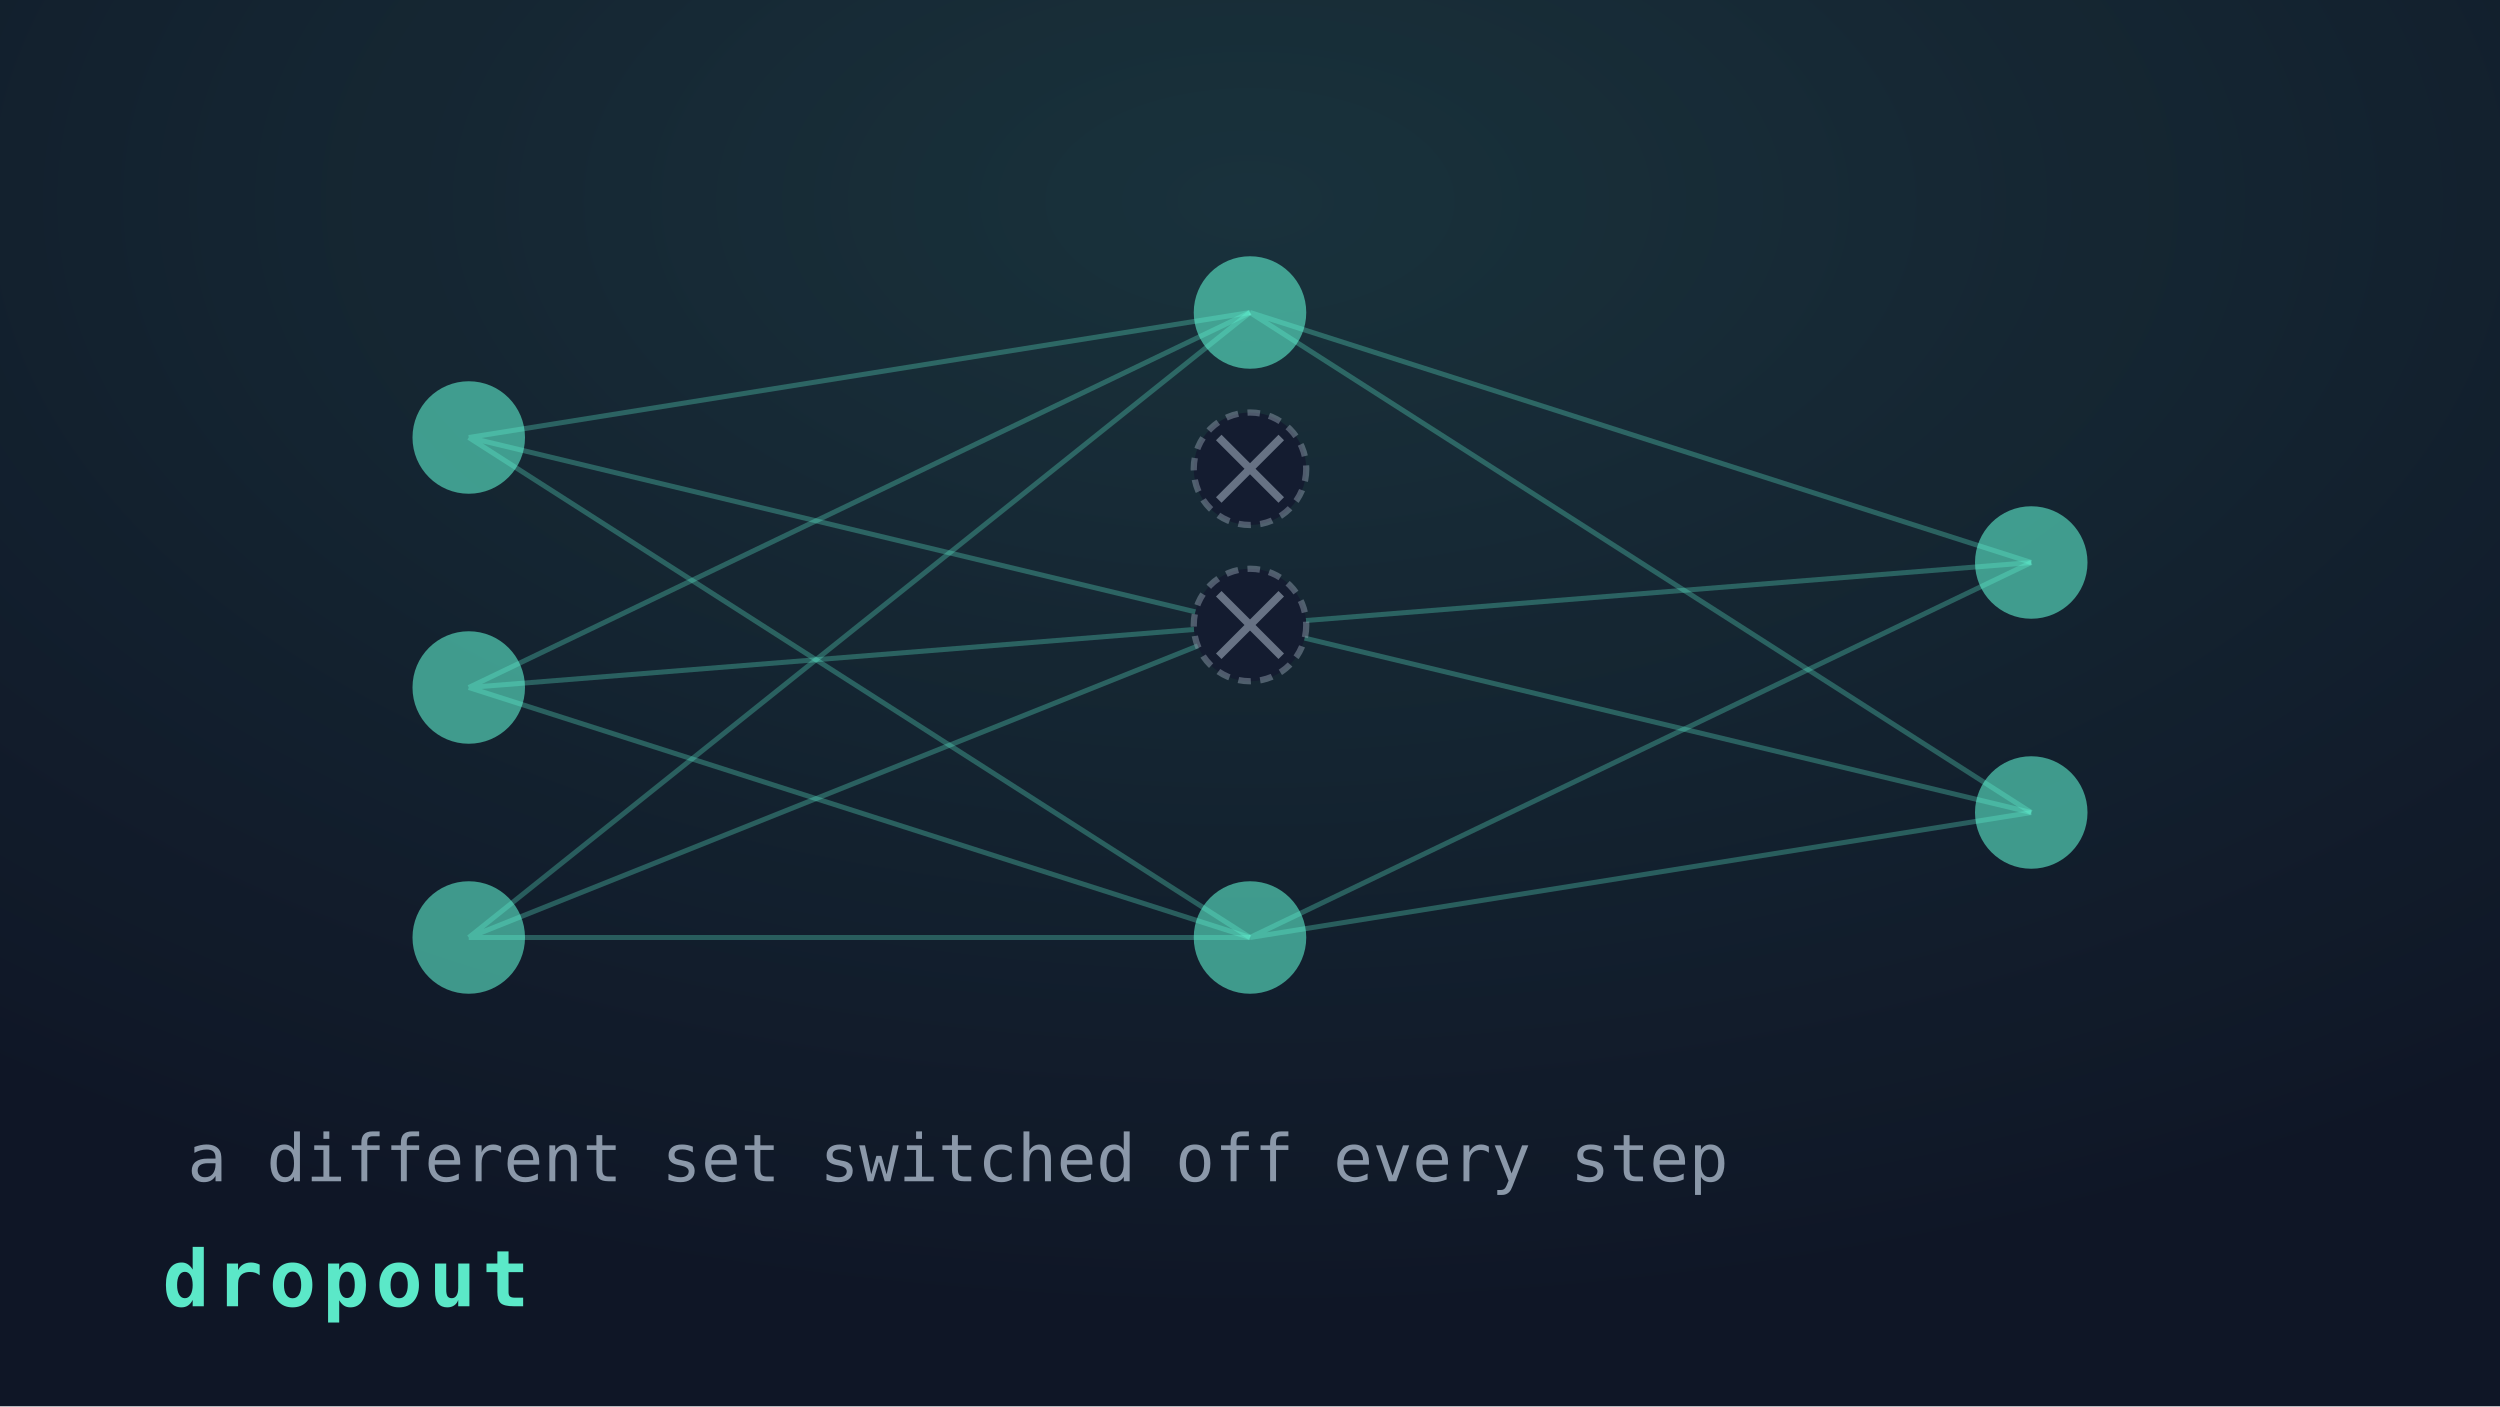
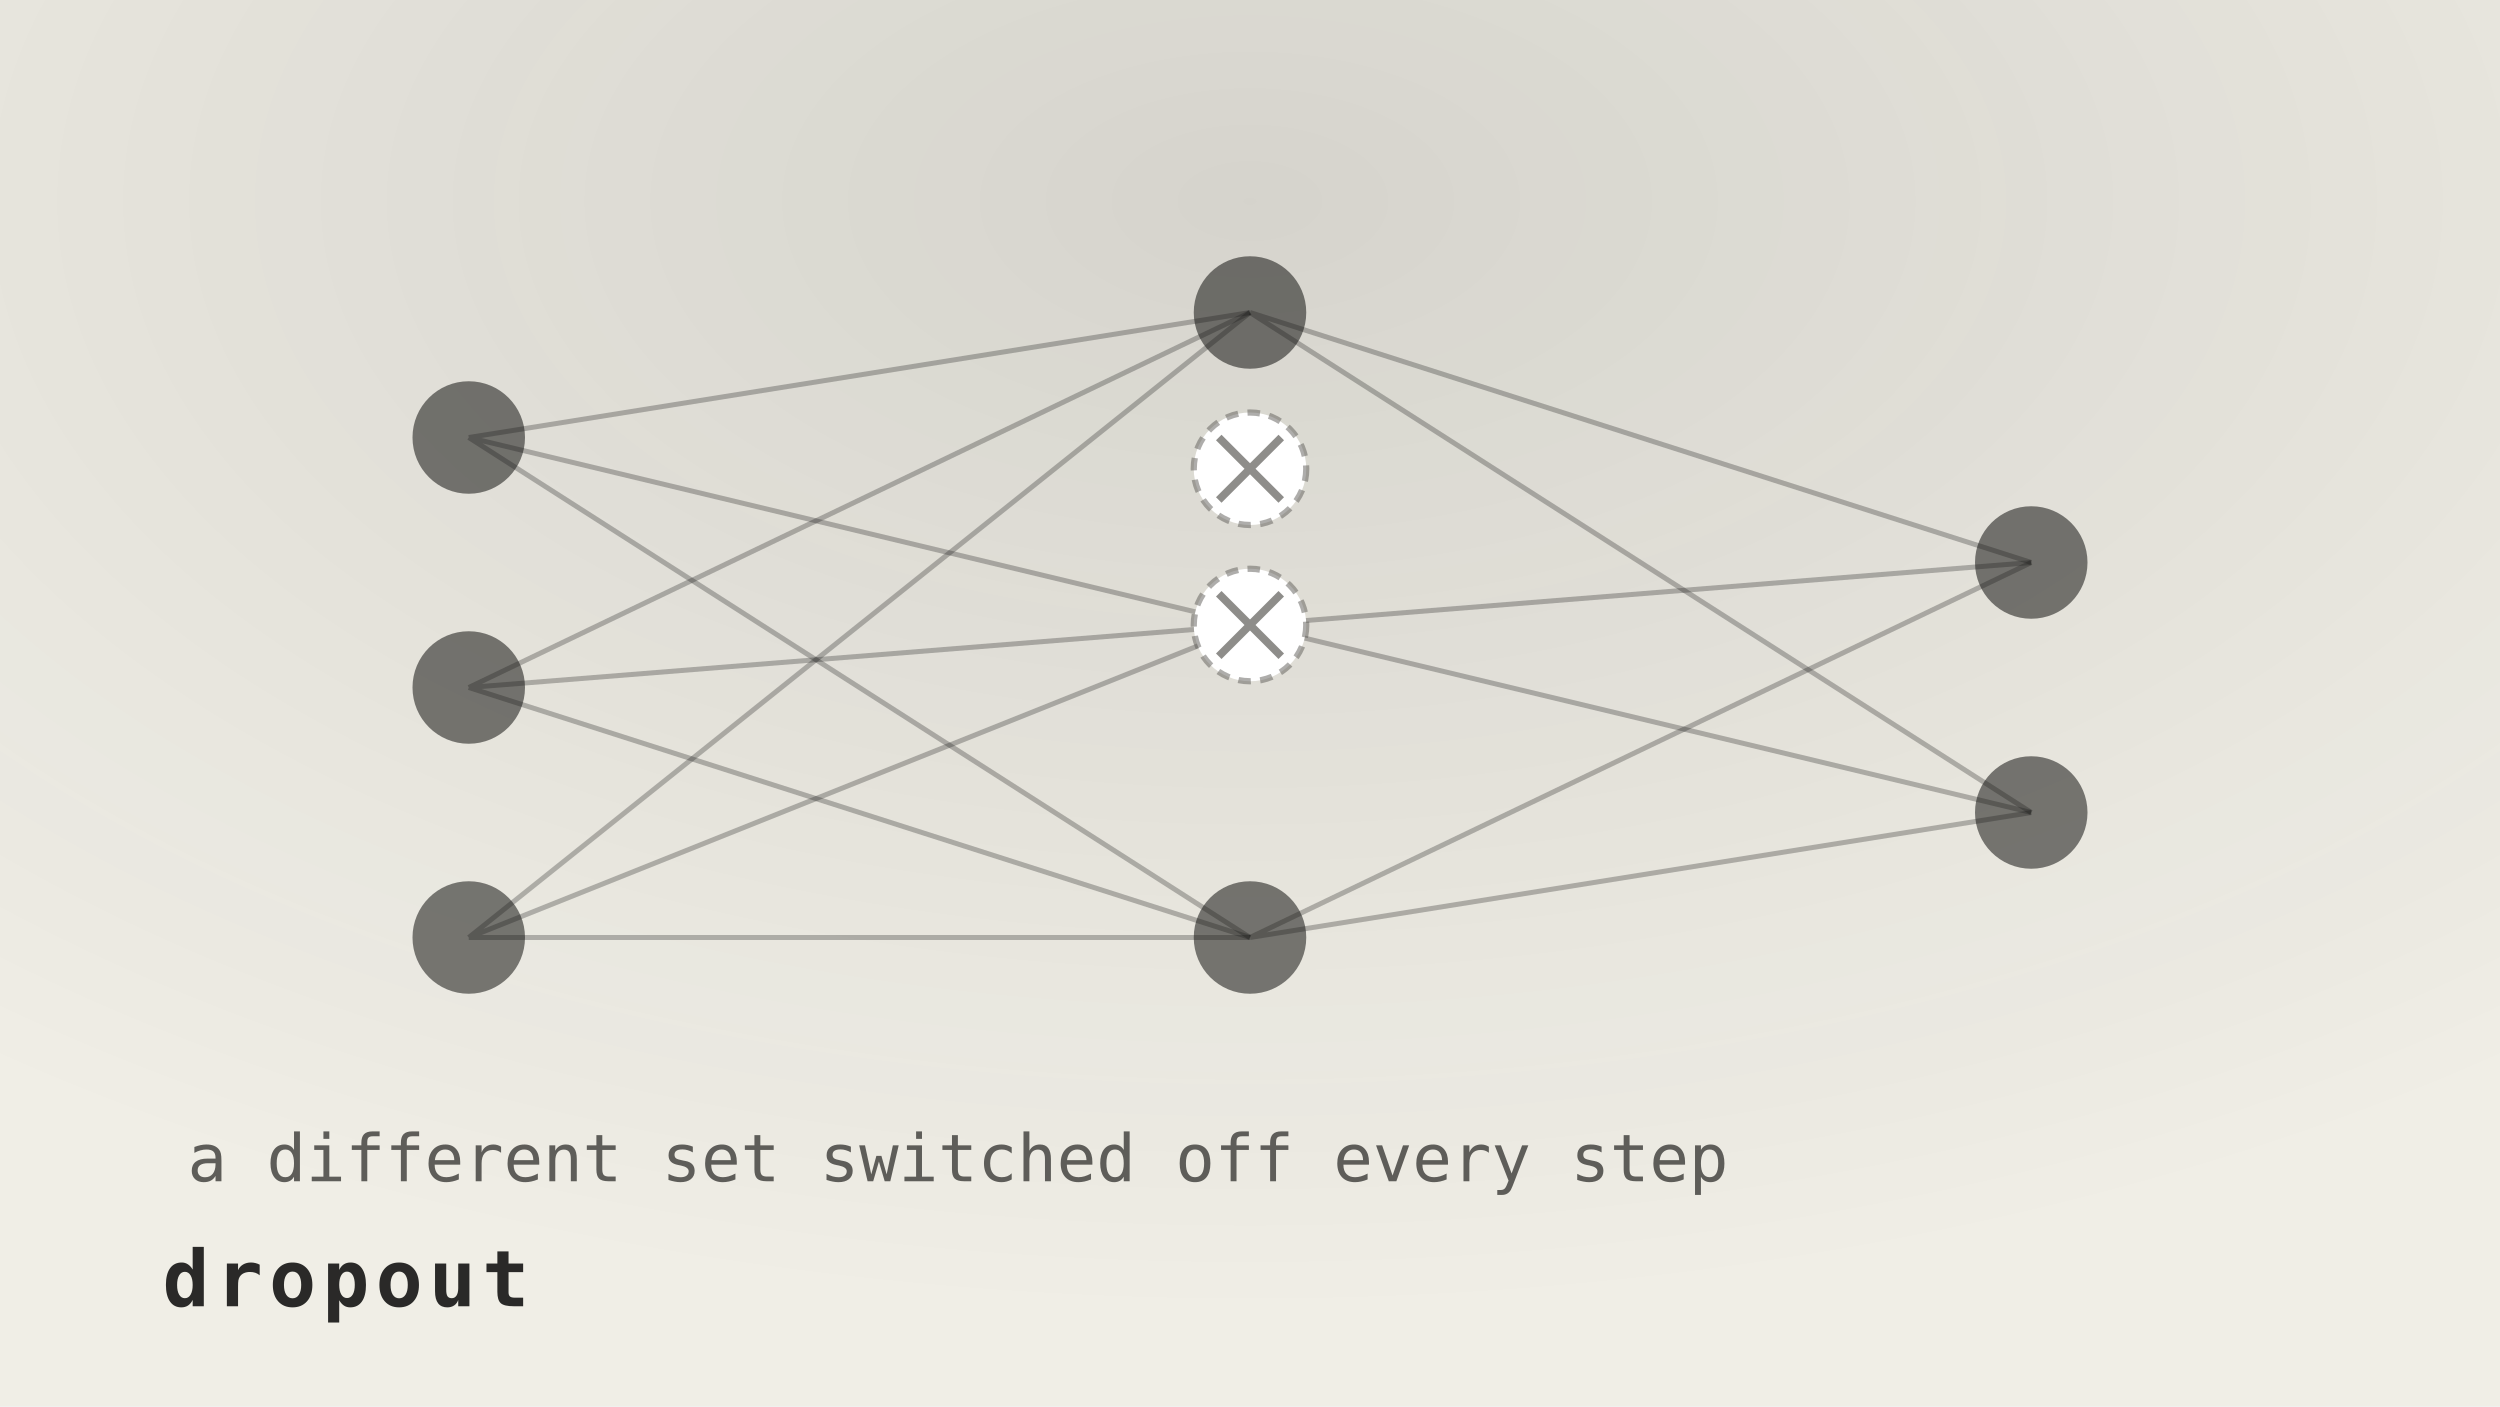
<svg xmlns="http://www.w3.org/2000/svg" viewBox="0 0 800 450" width="800" height="450" role="img" aria-label="Dropout: a layer of neurons with some switched off and their connections removed.">
  <defs>
    <radialGradient id="glow" cx="50%" cy="14%" r="80%">
-       <stop offset="0%" stop-color="#64FFDA" stop-opacity="0.12" />
-       <stop offset="100%" stop-color="#64FFDA" stop-opacity="0" />
+       <stop offset="0%" stop-color="#141413" stop-opacity="0.12" />
+       <stop offset="100%" stop-color="#141413" stop-opacity="0" />
    </radialGradient>
  </defs>
-   <rect width="800" height="450" fill="#0F1626" />
+   <rect width="800" height="450" fill="#F0EEE6" />
  <rect width="800" height="450" fill="url(#glow)" />
-   <g stroke="#64FFDA" stroke-opacity="0.28" stroke-width="1.6">
+   <g stroke="#141413" stroke-opacity="0.28" stroke-width="1.6">
    <path d="M150 140 L400 100 M150 140 L400 200 M150 140 L400 300" />
    <path d="M150 220 L400 100 M150 220 L400 200 M150 220 L400 300" />
    <path d="M150 300 L400 100 M150 300 L400 200 M150 300 L400 300" />
    <path d="M400 100 L650 180 M400 100 L650 260" />
    <path d="M400 200 L650 180 M400 200 L650 260" />
    <path d="M400 300 L650 180 M400 300 L650 260" />
  </g>
-   <g fill="#64FFDA" fill-opacity="0.55">
+   <g fill="#141413" fill-opacity="0.55">
    <circle cx="150" cy="140" r="18" />
    <circle cx="150" cy="220" r="18" />
    <circle cx="150" cy="300" r="18" />
    <circle cx="400" cy="100" r="18" />
    <circle cx="400" cy="300" r="18" />
    <circle cx="650" cy="180" r="18" />
    <circle cx="650" cy="260" r="18" />
  </g>
-   <circle cx="400" cy="200" r="18" fill="#141C30" stroke="#8B98A9" stroke-opacity="0.5" stroke-width="2" stroke-dasharray="4 3" />
-   <path d="M390 190 L410 210 M410 190 L390 210" stroke="#8B98A9" stroke-opacity="0.7" stroke-width="2.5" />
-   <circle cx="400" cy="150" r="18" fill="#141C30" stroke="#8B98A9" stroke-opacity="0.5" stroke-width="2" stroke-dasharray="4 3" />
-   <path d="M390 140 L410 160 M410 140 L390 160" stroke="#8B98A9" stroke-opacity="0.7" stroke-width="2.5" />
-   <text x="60" y="378" font-family="ui-monospace, SFMono-Regular, Menlo, Consolas, monospace" font-size="21" fill="#8B98A9">a different set switched off every step</text>
-   <text x="52" y="418" font-family="ui-monospace, SFMono-Regular, Menlo, Consolas, monospace" font-size="25" font-weight="600" letter-spacing="2" fill="#64FFDA" fill-opacity="0.9">dropout</text>
+   <circle cx="400" cy="200" r="18" fill="#FFFFFF" stroke="#5E5D59" stroke-opacity="0.5" stroke-width="2" stroke-dasharray="4 3" />
+   <path d="M390 190 L410 210 M410 190 L390 210" stroke="#5E5D59" stroke-opacity="0.7" stroke-width="2.5" />
+   <circle cx="400" cy="150" r="18" fill="#FFFFFF" stroke="#5E5D59" stroke-opacity="0.5" stroke-width="2" stroke-dasharray="4 3" />
+   <path d="M390 140 L410 160 M410 140 L390 160" stroke="#5E5D59" stroke-opacity="0.7" stroke-width="2.5" />
+   <text x="60" y="378" font-family="ui-monospace, SFMono-Regular, Menlo, Consolas, monospace" font-size="21" fill="#5E5D59">a different set switched off every step</text>
+   <text x="52" y="418" font-family="ui-monospace, SFMono-Regular, Menlo, Consolas, monospace" font-size="25" font-weight="600" letter-spacing="2" fill="#141413" fill-opacity="0.9">dropout</text>
</svg>
